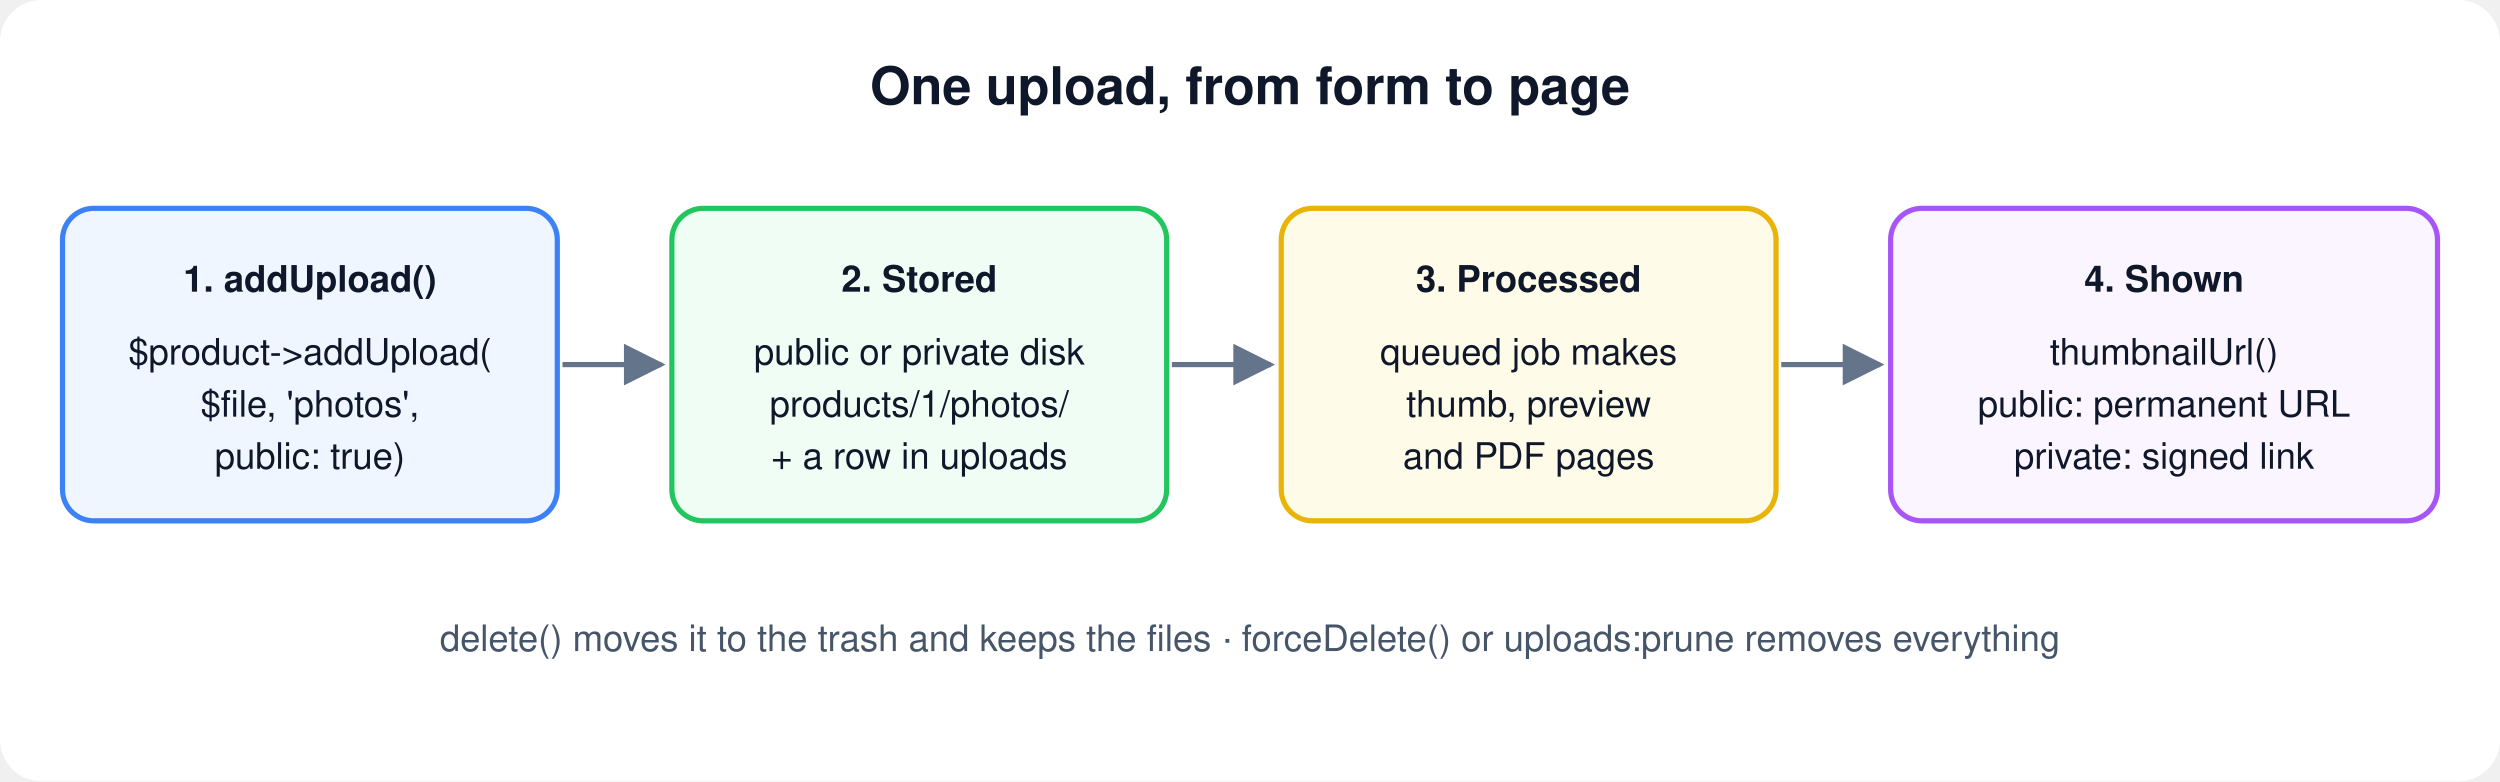
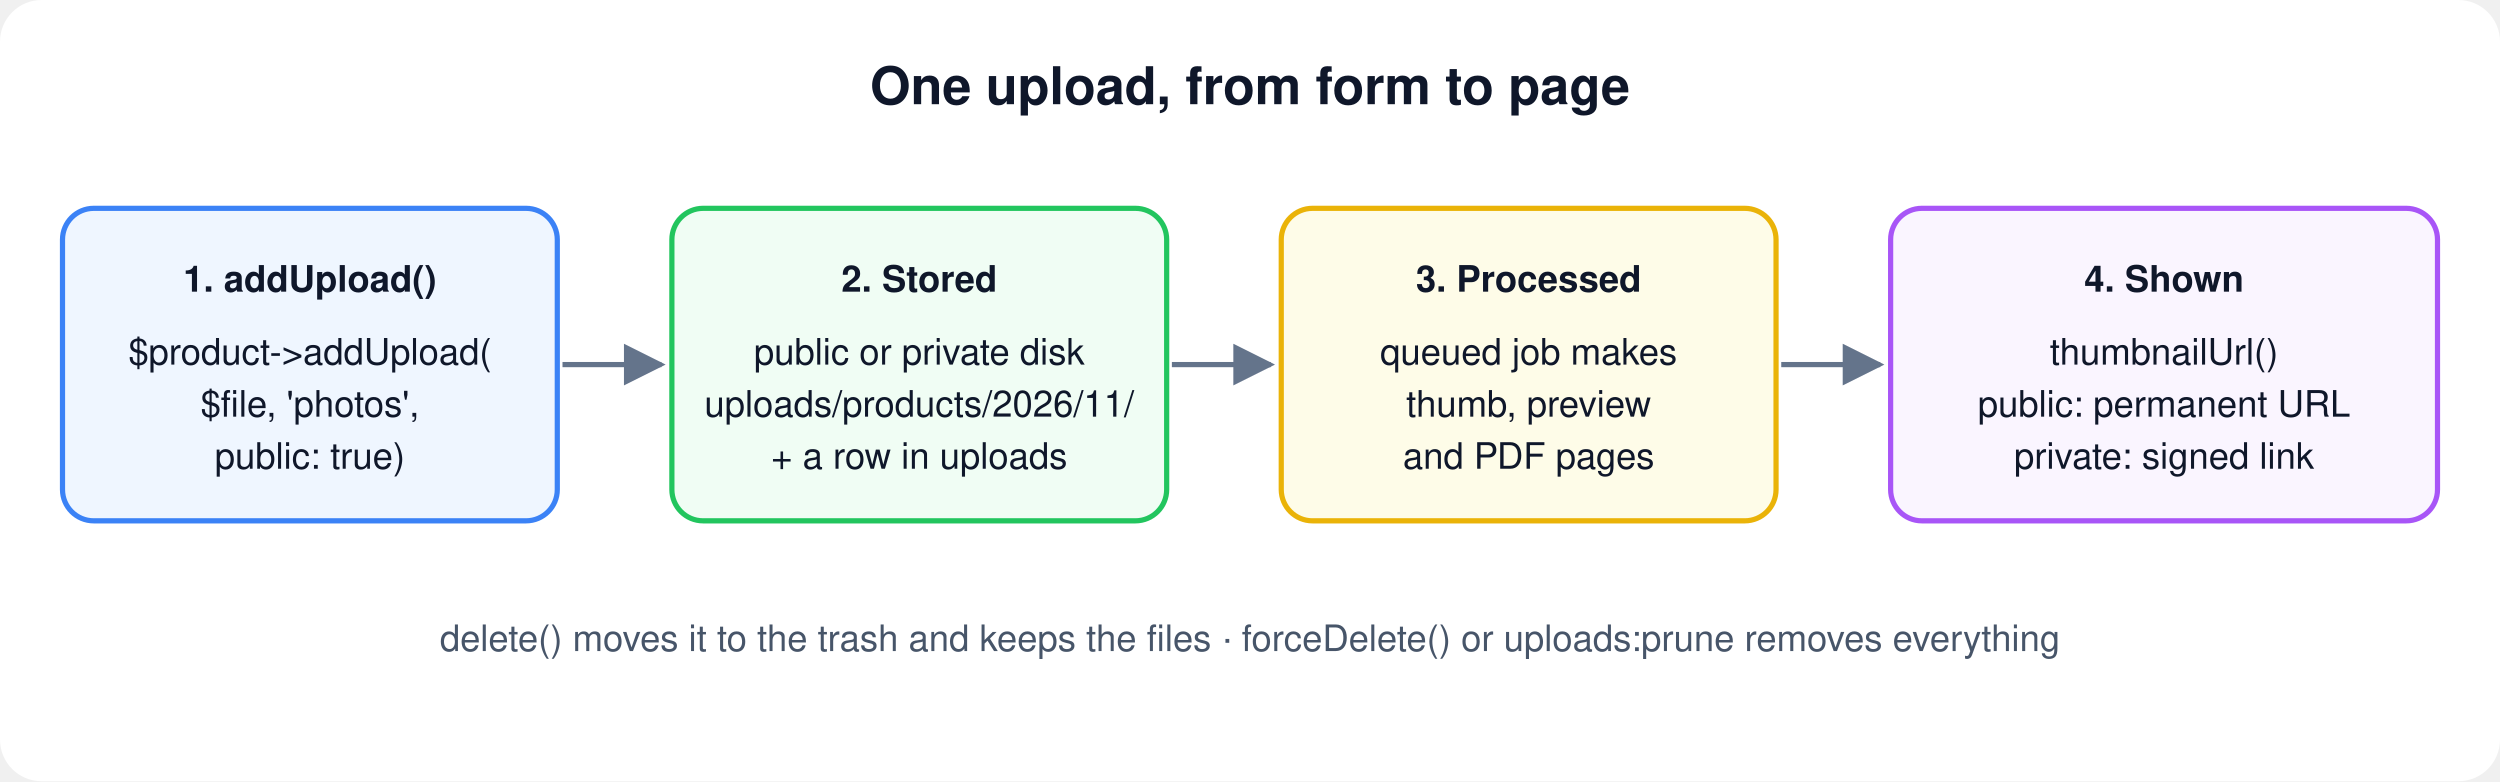
<svg xmlns="http://www.w3.org/2000/svg" width="960" height="300" viewBox="0 0 960 300" font-family="-apple-system, BlinkMacSystemFont, 'Segoe UI', Helvetica, Arial, sans-serif">
  <defs>
    <marker id="arrow" viewBox="0 0 10 10" refX="9" refY="5" markerWidth="8" markerHeight="8" orient="auto">
      <path d="M0,0 L10,5 L0,10 z" fill="#64748b" />
    </marker>
  </defs>
  <rect width="960" height="300" rx="16" fill="#ffffff" />
  <text x="480" y="40" text-anchor="middle" font-size="20" font-weight="600" fill="#0f172a">One upload, from form to page</text>
  <g font-size="14" fill="#0f172a">
    <rect x="24" y="80" width="190" height="120" rx="12" fill="#eff6ff" stroke="#3b82f6" stroke-width="2" />
    <text x="119" y="112" text-anchor="middle" font-weight="600">1. addUpload()</text>
    <text x="119" y="140" text-anchor="middle">$product-&gt;addUpload(</text>
    <text x="119" y="160" text-anchor="middle">$file, 'photos',</text>
    <text x="119" y="180" text-anchor="middle">public: true)</text>
    <rect x="258" y="80" width="190" height="120" rx="12" fill="#f0fdf4" stroke="#22c55e" stroke-width="2" />
    <text x="353" y="112" text-anchor="middle" font-weight="600">2. Stored</text>
    <text x="353" y="140" text-anchor="middle">public or private disk</text>
-     <text x="353" y="160" text-anchor="middle">products/1/photos/</text>
+     <text x="353" y="160" text-anchor="middle">uploads/products/2026/11/</text>
    <text x="353" y="180" text-anchor="middle">+ a row in uploads</text>
    <rect x="492" y="80" width="190" height="120" rx="12" fill="#fefce8" stroke="#eab308" stroke-width="2" />
    <text x="587" y="112" text-anchor="middle" font-weight="600">3. Processed</text>
    <text x="587" y="140" text-anchor="middle">queued job makes</text>
    <text x="587" y="160" text-anchor="middle">thumb, preview</text>
    <text x="587" y="180" text-anchor="middle">and PDF pages</text>
    <rect x="726" y="80" width="210" height="120" rx="12" fill="#faf5ff" stroke="#a855f7" stroke-width="2" />
    <text x="831" y="112" text-anchor="middle" font-weight="600">4. Shown</text>
    <text x="831" y="140" text-anchor="middle">thumbnailUrl()</text>
    <text x="831" y="160" text-anchor="middle">public: permanent URL</text>
    <text x="831" y="180" text-anchor="middle">private: signed link</text>
  </g>
  <g stroke="#64748b" stroke-width="2" marker-end="url(#arrow)">
    <line x1="216" y1="140" x2="254" y2="140" />
    <line x1="450" y1="140" x2="488" y2="140" />
    <line x1="684" y1="140" x2="722" y2="140" />
  </g>
  <text x="480" y="250" text-anchor="middle" font-size="14" fill="#475569">delete() moves it to the trash and keeps the files · forceDelete() or uploads:prune removes everything</text>
</svg>
